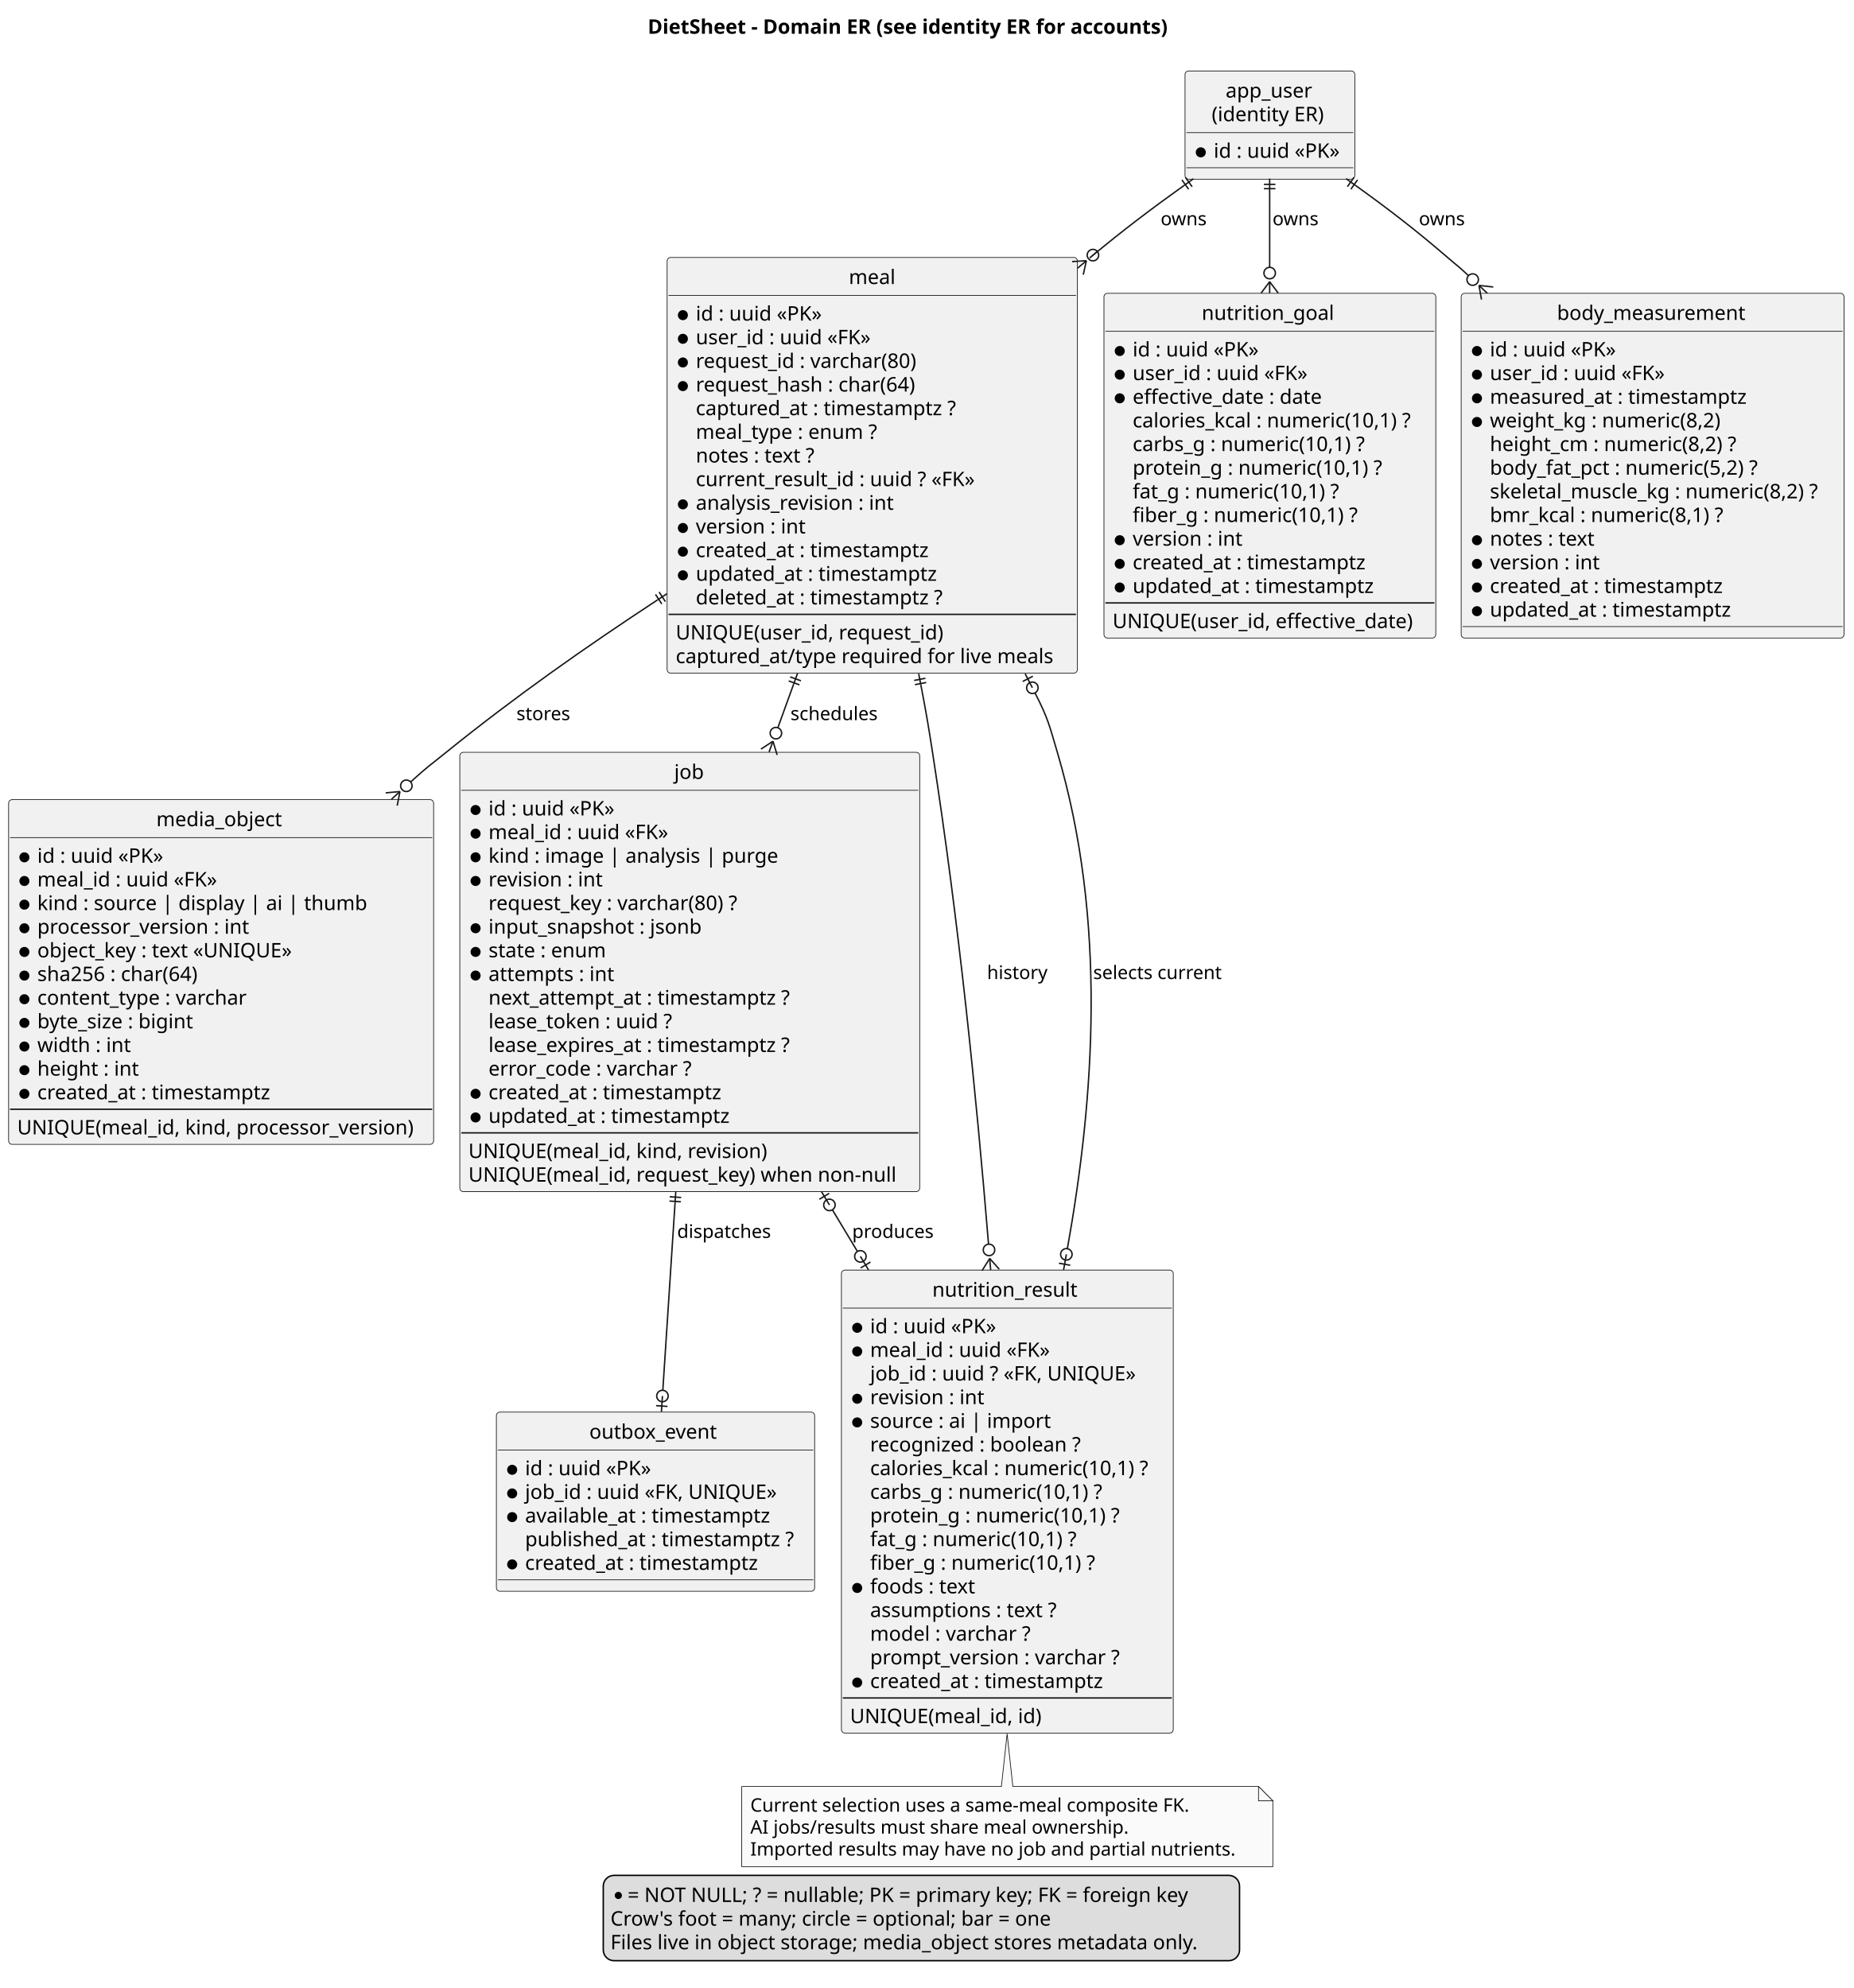
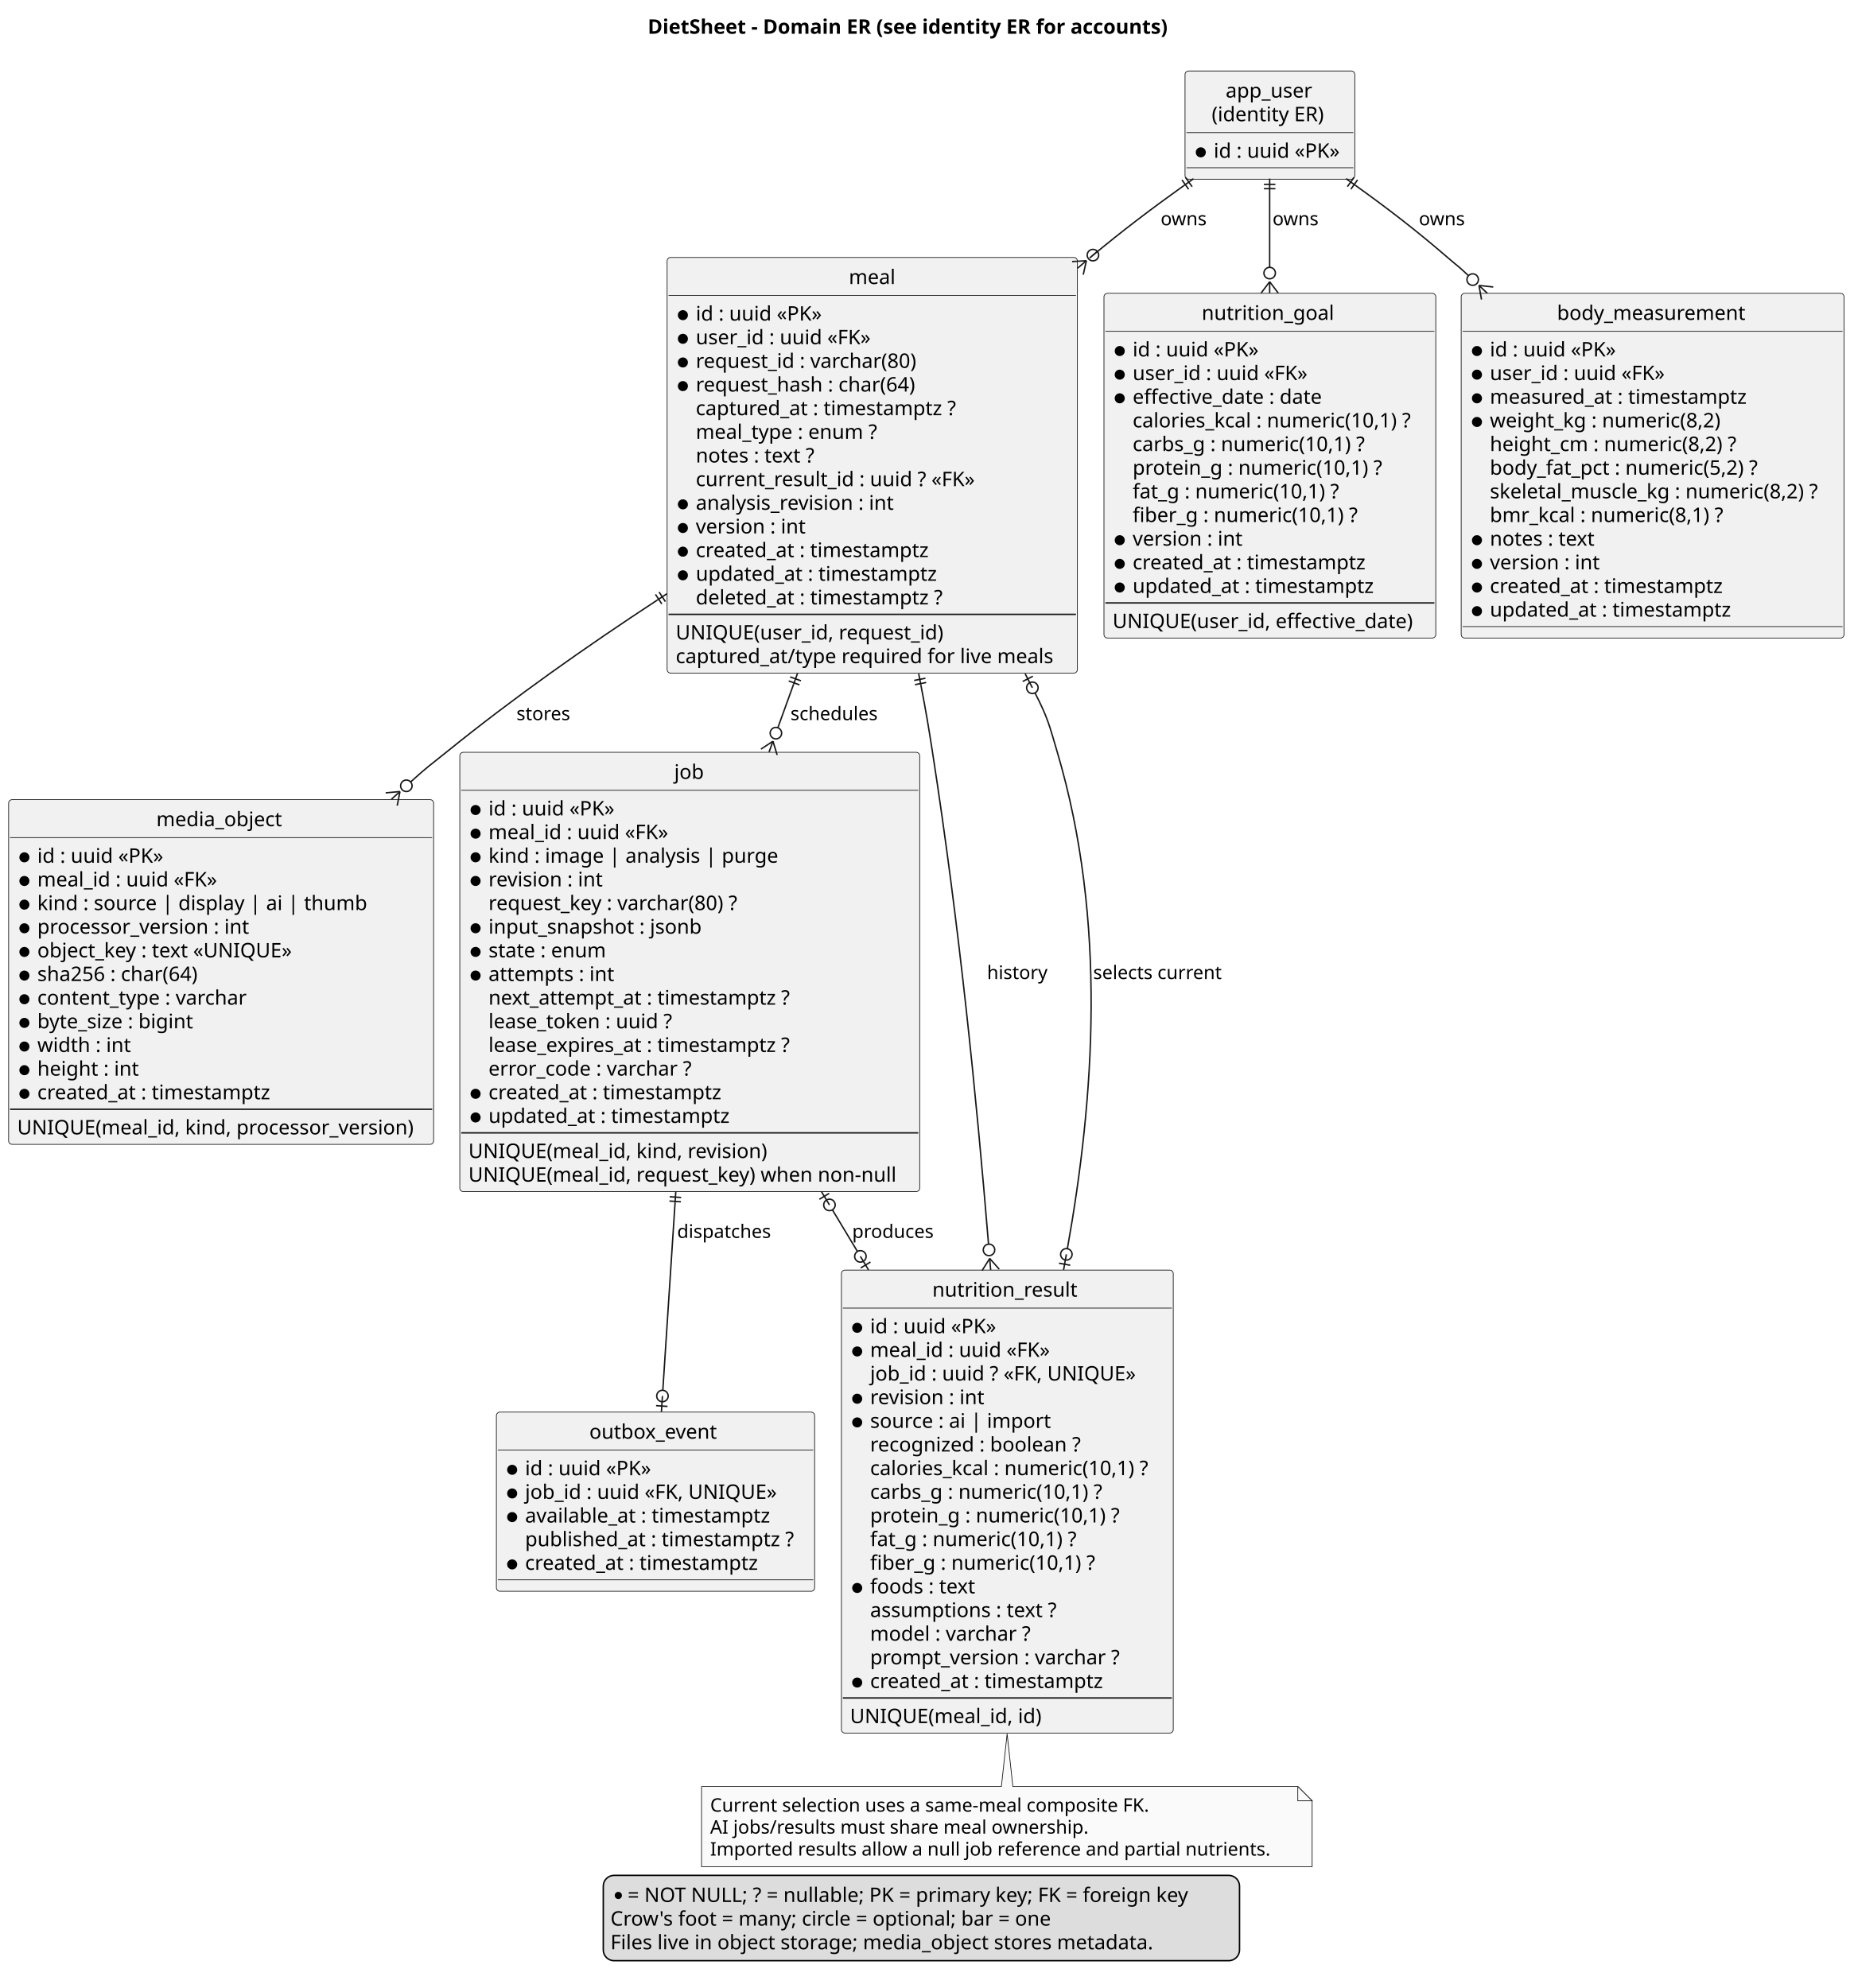
<svg xmlns="http://www.w3.org/2000/svg" contentStyleType="text/css" data-diagram-type="CLASS" height="1386px" preserveAspectRatio="none" style="width:1292px;height:1386px;background:#FFFFFF;" version="1.1" viewBox="0 0 1292 1386" width="1292px" zoomAndPan="magnify">
  <defs />
  <g>
    <g class="title" data-source-line="6">
      <text fill="#000000" font-family="sans-serif" font-size="14" font-weight="bold" lengthAdjust="spacing" textLength="381.541" x="451.479" y="23.535">DietSheet - Domain ER (see identity ER for accounts)</text>
    </g>
    <g class="entity" data-qualified-name="user" data-source-line="7" id="ent0002">
      <rect fill="#F1F1F1" height="75.465" rx="2.5" ry="2.5" style="stroke:#181818;stroke-width:0.5;" width="118.36" x="826" y="49.488" />
      <text fill="#000000" font-family="sans-serif" font-size="14" lengthAdjust="spacing" textLength="61.708" x="854.326" y="68.023">app_user</text>
      <text fill="#000000" font-family="sans-serif" font-size="14" lengthAdjust="spacing" textLength="81.156" x="844.602" y="84.512">(identity ER)</text>
      <line style="stroke:#181818;stroke-width:0.5;" x1="827" x2="943.36" y1="92.465" y2="92.465" />
      <g data-visibility-modifier="IE_MANDATORY">
        <ellipse cx="837" cy="106.209" fill="#000000" rx="3" ry="3" style="stroke:#000000;stroke-width:1;" />
      </g>
      <text fill="#000000" font-family="sans-serif" font-size="14" lengthAdjust="spacing" textLength="92.36" x="846" y="110">id : uuid «PK»</text>
      <line style="stroke:#181818;stroke-width:0.5;" x1="827" x2="943.36" y1="116.953" y2="116.953" />
    </g>
    <g class="entity" data-qualified-name="meal" data-source-line="10" id="ent0003">
      <rect fill="#F1F1F1" height="289.812" rx="2.5" ry="2.5" style="stroke:#181818;stroke-width:0.5;" width="285.984" x="465" y="179.488" />
      <text fill="#000000" font-family="sans-serif" font-size="14" lengthAdjust="spacing" textLength="32.648" x="591.668" y="198.023">meal</text>
      <line style="stroke:#181818;stroke-width:0.5;" x1="466" x2="749.984" y1="205.977" y2="205.977" />
      <g data-visibility-modifier="IE_MANDATORY">
        <ellipse cx="476" cy="219.721" fill="#000000" rx="3" ry="3" style="stroke:#000000;stroke-width:1;" />
      </g>
      <text fill="#000000" font-family="sans-serif" font-size="14" lengthAdjust="spacing" textLength="92.36" x="485" y="223.512">id : uuid «PK»</text>
      <g data-visibility-modifier="IE_MANDATORY">
        <ellipse cx="476" cy="236.209" fill="#000000" rx="3" ry="3" style="stroke:#000000;stroke-width:1;" />
      </g>
      <text fill="#000000" font-family="sans-serif" font-size="14" lengthAdjust="spacing" textLength="128.481" x="485" y="240">user_id : uuid «FK»</text>
      <g data-visibility-modifier="IE_MANDATORY">
        <ellipse cx="476" cy="252.697" fill="#000000" rx="3" ry="3" style="stroke:#000000;stroke-width:1;" />
      </g>
      <text fill="#000000" font-family="sans-serif" font-size="14" lengthAdjust="spacing" textLength="161.185" x="485" y="256.488">request_id : varchar(80)</text>
      <g data-visibility-modifier="IE_MANDATORY">
        <ellipse cx="476" cy="269.185" fill="#000000" rx="3" ry="3" style="stroke:#000000;stroke-width:1;" />
      </g>
      <text fill="#000000" font-family="sans-serif" font-size="14" lengthAdjust="spacing" textLength="159.865" x="485" y="272.977">request_hash : char(64)</text>
      <text fill="#000000" font-family="sans-serif" font-size="14" lengthAdjust="spacing" textLength="188.973" x="485" y="289.465">captured_at : timestamptz ?</text>
      <text fill="#000000" font-family="sans-serif" font-size="14" lengthAdjust="spacing" textLength="130.683" x="485" y="305.953">meal_type : enum ?</text>
      <text fill="#000000" font-family="sans-serif" font-size="14" lengthAdjust="spacing" textLength="87.944" x="485" y="322.441">notes : text ?</text>
      <text fill="#000000" font-family="sans-serif" font-size="14" lengthAdjust="spacing" textLength="204.142" x="485" y="338.93">current_result_id : uuid ? «FK»</text>
      <g data-visibility-modifier="IE_MANDATORY">
        <ellipse cx="476" cy="351.627" fill="#000000" rx="3" ry="3" style="stroke:#000000;stroke-width:1;" />
      </g>
      <text fill="#000000" font-family="sans-serif" font-size="14" lengthAdjust="spacing" textLength="145.387" x="485" y="355.418">analysis_revision : int</text>
      <g data-visibility-modifier="IE_MANDATORY">
        <ellipse cx="476" cy="368.115" fill="#000000" rx="3" ry="3" style="stroke:#000000;stroke-width:1;" />
      </g>
      <text fill="#000000" font-family="sans-serif" font-size="14" lengthAdjust="spacing" textLength="80.507" x="485" y="371.906">version : int</text>
      <g data-visibility-modifier="IE_MANDATORY">
        <ellipse cx="476" cy="384.603" fill="#000000" rx="3" ry="3" style="stroke:#000000;stroke-width:1;" />
      </g>
      <text fill="#000000" font-family="sans-serif" font-size="14" lengthAdjust="spacing" textLength="168.936" x="485" y="388.394">created_at : timestamptz</text>
      <g data-visibility-modifier="IE_MANDATORY">
        <ellipse cx="476" cy="401.092" fill="#000000" rx="3" ry="3" style="stroke:#000000;stroke-width:1;" />
      </g>
      <text fill="#000000" font-family="sans-serif" font-size="14" lengthAdjust="spacing" textLength="174.549" x="485" y="404.883">updated_at : timestamptz</text>
      <text fill="#000000" font-family="sans-serif" font-size="14" lengthAdjust="spacing" textLength="179.3" x="485" y="421.371">deleted_at : timestamptz ?</text>
      <line style="stroke:#181818;stroke-width:1;" x1="466" x2="749.984" y1="428.324" y2="428.324" />
      <text fill="#000000" font-family="sans-serif" font-size="14" lengthAdjust="spacing" textLength="190.477" x="471" y="445.859">UNIQUE(user_id, request_id)</text>
      <text fill="#000000" font-family="sans-serif" font-size="14" lengthAdjust="spacing" textLength="273.984" x="471" y="462.348">captured_at/type required for live meals</text>
    </g>
    <g class="entity" data-qualified-name="media_object" data-source-line="28" id="ent0004">
      <rect fill="#F1F1F1" height="240.348" rx="2.5" ry="2.5" style="stroke:#181818;stroke-width:0.5;" width="296.259" x="6" y="557.488" />
      <text fill="#000000" font-family="sans-serif" font-size="14" lengthAdjust="spacing" textLength="90.337" x="108.961" y="576.023">media_object</text>
      <line style="stroke:#181818;stroke-width:0.5;" x1="7" x2="301.259" y1="583.977" y2="583.977" />
      <g data-visibility-modifier="IE_MANDATORY">
        <ellipse cx="17" cy="597.721" fill="#000000" rx="3" ry="3" style="stroke:#000000;stroke-width:1;" />
      </g>
      <text fill="#000000" font-family="sans-serif" font-size="14" lengthAdjust="spacing" textLength="92.36" x="26" y="601.512">id : uuid «PK»</text>
      <g data-visibility-modifier="IE_MANDATORY">
        <ellipse cx="17" cy="614.209" fill="#000000" rx="3" ry="3" style="stroke:#000000;stroke-width:1;" />
      </g>
      <text fill="#000000" font-family="sans-serif" font-size="14" lengthAdjust="spacing" textLength="131.776" x="26" y="618">meal_id : uuid «FK»</text>
      <g data-visibility-modifier="IE_MANDATORY">
        <ellipse cx="17" cy="630.697" fill="#000000" rx="3" ry="3" style="stroke:#000000;stroke-width:1;" />
      </g>
      <text fill="#000000" font-family="sans-serif" font-size="14" lengthAdjust="spacing" textLength="234.582" x="26" y="634.488">kind : source | display | ai | thumb</text>
      <g data-visibility-modifier="IE_MANDATORY">
        <ellipse cx="17" cy="647.186" fill="#000000" rx="3" ry="3" style="stroke:#000000;stroke-width:1;" />
      </g>
      <text fill="#000000" font-family="sans-serif" font-size="14" lengthAdjust="spacing" textLength="154.219" x="26" y="650.977">processor_version : int</text>
      <g data-visibility-modifier="IE_MANDATORY">
        <ellipse cx="17" cy="663.674" fill="#000000" rx="3" ry="3" style="stroke:#000000;stroke-width:1;" />
      </g>
      <text fill="#000000" font-family="sans-serif" font-size="14" lengthAdjust="spacing" textLength="183.661" x="26" y="667.465">object_key : text «UNIQUE»</text>
      <g data-visibility-modifier="IE_MANDATORY">
        <ellipse cx="17" cy="680.162" fill="#000000" rx="3" ry="3" style="stroke:#000000;stroke-width:1;" />
      </g>
      <text fill="#000000" font-family="sans-serif" font-size="14" lengthAdjust="spacing" textLength="119.533" x="26" y="683.953">sha256 : char(64)</text>
      <g data-visibility-modifier="IE_MANDATORY">
        <ellipse cx="17" cy="696.65" fill="#000000" rx="3" ry="3" style="stroke:#000000;stroke-width:1;" />
      </g>
      <text fill="#000000" font-family="sans-serif" font-size="14" lengthAdjust="spacing" textLength="150.897" x="26" y="700.441">content_type : varchar</text>
      <g data-visibility-modifier="IE_MANDATORY">
        <ellipse cx="17" cy="713.139" fill="#000000" rx="3" ry="3" style="stroke:#000000;stroke-width:1;" />
      </g>
      <text fill="#000000" font-family="sans-serif" font-size="14" lengthAdjust="spacing" textLength="116.019" x="26" y="716.93">byte_size : bigint</text>
      <g data-visibility-modifier="IE_MANDATORY">
        <ellipse cx="17" cy="729.627" fill="#000000" rx="3" ry="3" style="stroke:#000000;stroke-width:1;" />
      </g>
      <text fill="#000000" font-family="sans-serif" font-size="14" lengthAdjust="spacing" textLength="68.831" x="26" y="733.418">width : int</text>
      <g data-visibility-modifier="IE_MANDATORY">
        <ellipse cx="17" cy="746.115" fill="#000000" rx="3" ry="3" style="stroke:#000000;stroke-width:1;" />
      </g>
      <text fill="#000000" font-family="sans-serif" font-size="14" lengthAdjust="spacing" textLength="74.45" x="26" y="749.906">height : int</text>
      <g data-visibility-modifier="IE_MANDATORY">
        <ellipse cx="17" cy="762.604" fill="#000000" rx="3" ry="3" style="stroke:#000000;stroke-width:1;" />
      </g>
      <text fill="#000000" font-family="sans-serif" font-size="14" lengthAdjust="spacing" textLength="168.936" x="26" y="766.394">created_at : timestamptz</text>
      <line style="stroke:#181818;stroke-width:1;" x1="7" x2="301.259" y1="773.348" y2="773.348" />
      <text fill="#000000" font-family="sans-serif" font-size="14" lengthAdjust="spacing" textLength="284.259" x="12" y="790.883">UNIQUE(meal_id, kind, processor_version)</text>
    </g>
    <g class="entity" data-qualified-name="job" data-source-line="43" id="ent0005">
      <rect fill="#F1F1F1" height="306.301" rx="2.5" ry="2.5" style="stroke:#181818;stroke-width:0.5;" width="320.581" x="320.5" y="524.488" />
      <text fill="#000000" font-family="sans-serif" font-size="14" lengthAdjust="spacing" textLength="21.67" x="469.956" y="543.023">job</text>
      <line style="stroke:#181818;stroke-width:0.5;" x1="321.5" x2="640.081" y1="550.977" y2="550.977" />
      <g data-visibility-modifier="IE_MANDATORY">
        <ellipse cx="331.5" cy="564.721" fill="#000000" rx="3" ry="3" style="stroke:#000000;stroke-width:1;" />
      </g>
      <text fill="#000000" font-family="sans-serif" font-size="14" lengthAdjust="spacing" textLength="92.36" x="340.5" y="568.512">id : uuid «PK»</text>
      <g data-visibility-modifier="IE_MANDATORY">
        <ellipse cx="331.5" cy="581.209" fill="#000000" rx="3" ry="3" style="stroke:#000000;stroke-width:1;" />
      </g>
      <text fill="#000000" font-family="sans-serif" font-size="14" lengthAdjust="spacing" textLength="131.776" x="340.5" y="585">meal_id : uuid «FK»</text>
      <g data-visibility-modifier="IE_MANDATORY">
        <ellipse cx="331.5" cy="597.697" fill="#000000" rx="3" ry="3" style="stroke:#000000;stroke-width:1;" />
      </g>
      <text fill="#000000" font-family="sans-serif" font-size="14" lengthAdjust="spacing" textLength="206.165" x="340.5" y="601.488">kind : image | analysis | purge</text>
      <g data-visibility-modifier="IE_MANDATORY">
        <ellipse cx="331.5" cy="614.186" fill="#000000" rx="3" ry="3" style="stroke:#000000;stroke-width:1;" />
      </g>
      <text fill="#000000" font-family="sans-serif" font-size="14" lengthAdjust="spacing" textLength="84.554" x="340.5" y="617.977">revision : int</text>
      <text fill="#000000" font-family="sans-serif" font-size="14" lengthAdjust="spacing" textLength="181.959" x="340.5" y="634.465">request_key : varchar(80) ?</text>
      <g data-visibility-modifier="IE_MANDATORY">
        <ellipse cx="331.5" cy="647.162" fill="#000000" rx="3" ry="3" style="stroke:#000000;stroke-width:1;" />
      </g>
      <text fill="#000000" font-family="sans-serif" font-size="14" lengthAdjust="spacing" textLength="155.285" x="340.5" y="650.953">input_snapshot : jsonb</text>
      <g data-visibility-modifier="IE_MANDATORY">
        <ellipse cx="331.5" cy="663.65" fill="#000000" rx="3" ry="3" style="stroke:#000000;stroke-width:1;" />
      </g>
      <text fill="#000000" font-family="sans-serif" font-size="14" lengthAdjust="spacing" textLength="84.677" x="340.5" y="667.441">state : enum</text>
      <g data-visibility-modifier="IE_MANDATORY">
        <ellipse cx="331.5" cy="680.139" fill="#000000" rx="3" ry="3" style="stroke:#000000;stroke-width:1;" />
      </g>
      <text fill="#000000" font-family="sans-serif" font-size="14" lengthAdjust="spacing" textLength="91.519" x="340.5" y="683.93">attempts : int</text>
      <text fill="#000000" font-family="sans-serif" font-size="14" lengthAdjust="spacing" textLength="219.427" x="340.5" y="700.418">next_attempt_at : timestamptz ?</text>
      <text fill="#000000" font-family="sans-serif" font-size="14" lengthAdjust="spacing" textLength="133.882" x="340.5" y="716.906">lease_token : uuid ?</text>
      <text fill="#000000" font-family="sans-serif" font-size="14" lengthAdjust="spacing" textLength="220.418" x="340.5" y="733.394">lease_expires_at : timestamptz ?</text>
      <text fill="#000000" font-family="sans-serif" font-size="14" lengthAdjust="spacing" textLength="146.617" x="340.5" y="749.883">error_code : varchar ?</text>
      <g data-visibility-modifier="IE_MANDATORY">
        <ellipse cx="331.5" cy="762.58" fill="#000000" rx="3" ry="3" style="stroke:#000000;stroke-width:1;" />
      </g>
      <text fill="#000000" font-family="sans-serif" font-size="14" lengthAdjust="spacing" textLength="168.936" x="340.5" y="766.371">created_at : timestamptz</text>
      <g data-visibility-modifier="IE_MANDATORY">
        <ellipse cx="331.5" cy="779.068" fill="#000000" rx="3" ry="3" style="stroke:#000000;stroke-width:1;" />
      </g>
      <text fill="#000000" font-family="sans-serif" font-size="14" lengthAdjust="spacing" textLength="174.549" x="340.5" y="782.859">updated_at : timestamptz</text>
      <line style="stroke:#181818;stroke-width:1;" x1="321.5" x2="640.081" y1="789.812" y2="789.812" />
      <text fill="#000000" font-family="sans-serif" font-size="14" lengthAdjust="spacing" textLength="214.594" x="326.5" y="807.348">UNIQUE(meal_id, kind, revision)</text>
      <text fill="#000000" font-family="sans-serif" font-size="14" lengthAdjust="spacing" textLength="308.581" x="326.5" y="823.836">UNIQUE(meal_id, request_key) when non-null</text>
    </g>
    <g class="entity" data-qualified-name="outbox_event" data-source-line="62" id="ent0006">
      <rect fill="#F1F1F1" height="124.93" rx="2.5" ry="2.5" style="stroke:#181818;stroke-width:0.5;" width="221.836" x="346" y="984.488" />
      <text fill="#000000" font-family="sans-serif" font-size="14" lengthAdjust="spacing" textLength="92.292" x="410.772" y="1003.023">outbox_event</text>
      <line style="stroke:#181818;stroke-width:0.5;" x1="347" x2="566.836" y1="1010.977" y2="1010.977" />
      <g data-visibility-modifier="IE_MANDATORY">
        <ellipse cx="357" cy="1024.721" fill="#000000" rx="3" ry="3" style="stroke:#000000;stroke-width:1;" />
      </g>
      <text fill="#000000" font-family="sans-serif" font-size="14" lengthAdjust="spacing" textLength="92.36" x="366" y="1028.512">id : uuid «PK»</text>
      <g data-visibility-modifier="IE_MANDATORY">
        <ellipse cx="357" cy="1041.209" fill="#000000" rx="3" ry="3" style="stroke:#000000;stroke-width:1;" />
      </g>
      <text fill="#000000" font-family="sans-serif" font-size="14" lengthAdjust="spacing" textLength="181.898" x="366" y="1045">job_id : uuid «FK, UNIQUE»</text>
      <g data-visibility-modifier="IE_MANDATORY">
        <ellipse cx="357" cy="1057.697" fill="#000000" rx="3" ry="3" style="stroke:#000000;stroke-width:1;" />
      </g>
      <text fill="#000000" font-family="sans-serif" font-size="14" lengthAdjust="spacing" textLength="177.851" x="366" y="1061.488">available_at : timestamptz</text>
      <text fill="#000000" font-family="sans-serif" font-size="14" lengthAdjust="spacing" textLength="195.836" x="366" y="1077.977">published_at : timestamptz ?</text>
      <g data-visibility-modifier="IE_MANDATORY">
        <ellipse cx="357" cy="1090.674" fill="#000000" rx="3" ry="3" style="stroke:#000000;stroke-width:1;" />
      </g>
      <text fill="#000000" font-family="sans-serif" font-size="14" lengthAdjust="spacing" textLength="168.936" x="366" y="1094.465">created_at : timestamptz</text>
      <line style="stroke:#181818;stroke-width:0.5;" x1="347" x2="566.836" y1="1101.418" y2="1101.418" />
    </g>
    <g class="entity" data-qualified-name="nutrition_result" data-source-line="69" id="ent0007">
      <rect fill="#F1F1F1" height="322.789" rx="2.5" ry="2.5" style="stroke:#181818;stroke-width:0.5;" width="231.304" x="586.5" y="885.488" />
      <text fill="#000000" font-family="sans-serif" font-size="14" lengthAdjust="spacing" textLength="104.597" x="649.854" y="904.023">nutrition_result</text>
      <line style="stroke:#181818;stroke-width:0.5;" x1="587.5" x2="816.804" y1="911.977" y2="911.977" />
      <g data-visibility-modifier="IE_MANDATORY">
        <ellipse cx="597.5" cy="925.721" fill="#000000" rx="3" ry="3" style="stroke:#000000;stroke-width:1;" />
      </g>
      <text fill="#000000" font-family="sans-serif" font-size="14" lengthAdjust="spacing" textLength="92.36" x="606.5" y="929.512">id : uuid «PK»</text>
      <g data-visibility-modifier="IE_MANDATORY">
        <ellipse cx="597.5" cy="942.209" fill="#000000" rx="3" ry="3" style="stroke:#000000;stroke-width:1;" />
      </g>
      <text fill="#000000" font-family="sans-serif" font-size="14" lengthAdjust="spacing" textLength="131.776" x="606.5" y="946">meal_id : uuid «FK»</text>
      <text fill="#000000" font-family="sans-serif" font-size="14" lengthAdjust="spacing" textLength="192.233" x="606.5" y="962.488">job_id : uuid ? «FK, UNIQUE»</text>
      <g data-visibility-modifier="IE_MANDATORY">
        <ellipse cx="597.5" cy="975.186" fill="#000000" rx="3" ry="3" style="stroke:#000000;stroke-width:1;" />
      </g>
      <text fill="#000000" font-family="sans-serif" font-size="14" lengthAdjust="spacing" textLength="84.554" x="606.5" y="978.977">revision : int</text>
      <g data-visibility-modifier="IE_MANDATORY">
        <ellipse cx="597.5" cy="991.674" fill="#000000" rx="3" ry="3" style="stroke:#000000;stroke-width:1;" />
      </g>
      <text fill="#000000" font-family="sans-serif" font-size="14" lengthAdjust="spacing" textLength="129.773" x="606.5" y="995.465">source : ai | import</text>
      <text fill="#000000" font-family="sans-serif" font-size="14" lengthAdjust="spacing" textLength="153.303" x="606.5" y="1011.953">recognized : boolean ?</text>
      <text fill="#000000" font-family="sans-serif" font-size="14" lengthAdjust="spacing" textLength="205.304" x="606.5" y="1028.441">calories_kcal : numeric(10,1) ?</text>
      <text fill="#000000" font-family="sans-serif" font-size="14" lengthAdjust="spacing" textLength="171.22" x="606.5" y="1044.93">carbs_g : numeric(10,1) ?</text>
      <text fill="#000000" font-family="sans-serif" font-size="14" lengthAdjust="spacing" textLength="183.552" x="606.5" y="1061.418">protein_g : numeric(10,1) ?</text>
      <text fill="#000000" font-family="sans-serif" font-size="14" lengthAdjust="spacing" textLength="152.756" x="606.5" y="1077.906">fat_g : numeric(10,1) ?</text>
      <text fill="#000000" font-family="sans-serif" font-size="14" lengthAdjust="spacing" textLength="166.175" x="606.5" y="1094.395">fiber_g : numeric(10,1) ?</text>
      <g data-visibility-modifier="IE_MANDATORY">
        <ellipse cx="597.5" cy="1107.092" fill="#000000" rx="3" ry="3" style="stroke:#000000;stroke-width:1;" />
      </g>
      <text fill="#000000" font-family="sans-serif" font-size="14" lengthAdjust="spacing" textLength="78.442" x="606.5" y="1110.883">foods : text</text>
      <text fill="#000000" font-family="sans-serif" font-size="14" lengthAdjust="spacing" textLength="136.767" x="606.5" y="1127.371">assumptions : text ?</text>
      <text fill="#000000" font-family="sans-serif" font-size="14" lengthAdjust="spacing" textLength="115.978" x="606.5" y="1143.859">model : varchar ?</text>
      <text fill="#000000" font-family="sans-serif" font-size="14" lengthAdjust="spacing" textLength="180.154" x="606.5" y="1160.348">prompt_version : varchar ?</text>
      <g data-visibility-modifier="IE_MANDATORY">
        <ellipse cx="597.5" cy="1173.045" fill="#000000" rx="3" ry="3" style="stroke:#000000;stroke-width:1;" />
      </g>
      <text fill="#000000" font-family="sans-serif" font-size="14" lengthAdjust="spacing" textLength="168.936" x="606.5" y="1176.836">created_at : timestamptz</text>
      <line style="stroke:#181818;stroke-width:1;" x1="587.5" x2="816.804" y1="1183.789" y2="1183.789" />
      <text fill="#000000" font-family="sans-serif" font-size="14" lengthAdjust="spacing" textLength="135.57" x="592.5" y="1201.324">UNIQUE(meal_id, id)</text>
    </g>
    <g class="entity" data-qualified-name="nutrition_goal" data-source-line="89" id="ent0008">
      <rect fill="#F1F1F1" height="240.348" rx="2.5" ry="2.5" style="stroke:#181818;stroke-width:0.5;" width="231.304" x="769.5" y="204.488" />
      <text fill="#000000" font-family="sans-serif" font-size="14" lengthAdjust="spacing" textLength="95.067" x="837.618" y="223.023">nutrition_goal</text>
      <line style="stroke:#181818;stroke-width:0.5;" x1="770.5" x2="999.804" y1="230.977" y2="230.977" />
      <g data-visibility-modifier="IE_MANDATORY">
        <ellipse cx="780.5" cy="244.721" fill="#000000" rx="3" ry="3" style="stroke:#000000;stroke-width:1;" />
      </g>
      <text fill="#000000" font-family="sans-serif" font-size="14" lengthAdjust="spacing" textLength="92.36" x="789.5" y="248.512">id : uuid «PK»</text>
      <g data-visibility-modifier="IE_MANDATORY">
        <ellipse cx="780.5" cy="261.209" fill="#000000" rx="3" ry="3" style="stroke:#000000;stroke-width:1;" />
      </g>
      <text fill="#000000" font-family="sans-serif" font-size="14" lengthAdjust="spacing" textLength="128.481" x="789.5" y="265">user_id : uuid «FK»</text>
      <g data-visibility-modifier="IE_MANDATORY">
        <ellipse cx="780.5" cy="277.697" fill="#000000" rx="3" ry="3" style="stroke:#000000;stroke-width:1;" />
      </g>
      <text fill="#000000" font-family="sans-serif" font-size="14" lengthAdjust="spacing" textLength="136.842" x="789.5" y="281.488">effective_date : date</text>
      <text fill="#000000" font-family="sans-serif" font-size="14" lengthAdjust="spacing" textLength="205.304" x="789.5" y="297.977">calories_kcal : numeric(10,1) ?</text>
      <text fill="#000000" font-family="sans-serif" font-size="14" lengthAdjust="spacing" textLength="171.22" x="789.5" y="314.465">carbs_g : numeric(10,1) ?</text>
      <text fill="#000000" font-family="sans-serif" font-size="14" lengthAdjust="spacing" textLength="183.552" x="789.5" y="330.953">protein_g : numeric(10,1) ?</text>
      <text fill="#000000" font-family="sans-serif" font-size="14" lengthAdjust="spacing" textLength="152.756" x="789.5" y="347.441">fat_g : numeric(10,1) ?</text>
      <text fill="#000000" font-family="sans-serif" font-size="14" lengthAdjust="spacing" textLength="166.175" x="789.5" y="363.93">fiber_g : numeric(10,1) ?</text>
      <g data-visibility-modifier="IE_MANDATORY">
        <ellipse cx="780.5" cy="376.627" fill="#000000" rx="3" ry="3" style="stroke:#000000;stroke-width:1;" />
      </g>
      <text fill="#000000" font-family="sans-serif" font-size="14" lengthAdjust="spacing" textLength="80.507" x="789.5" y="380.418">version : int</text>
      <g data-visibility-modifier="IE_MANDATORY">
        <ellipse cx="780.5" cy="393.115" fill="#000000" rx="3" ry="3" style="stroke:#000000;stroke-width:1;" />
      </g>
      <text fill="#000000" font-family="sans-serif" font-size="14" lengthAdjust="spacing" textLength="168.936" x="789.5" y="396.906">created_at : timestamptz</text>
      <g data-visibility-modifier="IE_MANDATORY">
        <ellipse cx="780.5" cy="409.603" fill="#000000" rx="3" ry="3" style="stroke:#000000;stroke-width:1;" />
      </g>
      <text fill="#000000" font-family="sans-serif" font-size="14" lengthAdjust="spacing" textLength="174.549" x="789.5" y="413.394">updated_at : timestamptz</text>
      <line style="stroke:#181818;stroke-width:1;" x1="770.5" x2="999.804" y1="420.348" y2="420.348" />
      <text fill="#000000" font-family="sans-serif" font-size="14" lengthAdjust="spacing" textLength="213.391" x="775.5" y="437.883">UNIQUE(user_id, effective_date)</text>
    </g>
    <g class="entity" data-qualified-name="body_measurement" data-source-line="104" id="ent0009">
      <rect fill="#F1F1F1" height="240.348" rx="2.5" ry="2.5" style="stroke:#181818;stroke-width:0.5;" width="266.864" x="1018.5" y="204.488" />
      <text fill="#000000" font-family="sans-serif" font-size="14" lengthAdjust="spacing" textLength="133.287" x="1085.289" y="223.023">body_measurement</text>
      <line style="stroke:#181818;stroke-width:0.5;" x1="1019.5" x2="1284.364" y1="230.977" y2="230.977" />
      <g data-visibility-modifier="IE_MANDATORY">
        <ellipse cx="1029.5" cy="244.721" fill="#000000" rx="3" ry="3" style="stroke:#000000;stroke-width:1;" />
      </g>
      <text fill="#000000" font-family="sans-serif" font-size="14" lengthAdjust="spacing" textLength="92.36" x="1038.5" y="248.512">id : uuid «PK»</text>
      <g data-visibility-modifier="IE_MANDATORY">
        <ellipse cx="1029.5" cy="261.209" fill="#000000" rx="3" ry="3" style="stroke:#000000;stroke-width:1;" />
      </g>
      <text fill="#000000" font-family="sans-serif" font-size="14" lengthAdjust="spacing" textLength="128.481" x="1038.5" y="265">user_id : uuid «FK»</text>
      <g data-visibility-modifier="IE_MANDATORY">
        <ellipse cx="1029.5" cy="277.697" fill="#000000" rx="3" ry="3" style="stroke:#000000;stroke-width:1;" />
      </g>
      <text fill="#000000" font-family="sans-serif" font-size="14" lengthAdjust="spacing" textLength="185.425" x="1038.5" y="281.488">measured_at : timestamptz</text>
      <g data-visibility-modifier="IE_MANDATORY">
        <ellipse cx="1029.5" cy="294.185" fill="#000000" rx="3" ry="3" style="stroke:#000000;stroke-width:1;" />
      </g>
      <text fill="#000000" font-family="sans-serif" font-size="14" lengthAdjust="spacing" textLength="168.923" x="1038.5" y="297.977">weight_kg : numeric(8,2)</text>
      <text fill="#000000" font-family="sans-serif" font-size="14" lengthAdjust="spacing" textLength="180.489" x="1038.5" y="314.465">height_cm : numeric(8,2) ?</text>
      <text fill="#000000" font-family="sans-serif" font-size="14" lengthAdjust="spacing" textLength="196.93" x="1038.5" y="330.953">body_fat_pct : numeric(5,2) ?</text>
      <text fill="#000000" font-family="sans-serif" font-size="14" lengthAdjust="spacing" textLength="240.864" x="1038.5" y="347.441">skeletal_muscle_kg : numeric(8,2) ?</text>
      <text fill="#000000" font-family="sans-serif" font-size="14" lengthAdjust="spacing" textLength="171.801" x="1038.5" y="363.93">bmr_kcal : numeric(8,1) ?</text>
      <g data-visibility-modifier="IE_MANDATORY">
        <ellipse cx="1029.5" cy="376.627" fill="#000000" rx="3" ry="3" style="stroke:#000000;stroke-width:1;" />
      </g>
      <text fill="#000000" font-family="sans-serif" font-size="14" lengthAdjust="spacing" textLength="77.608" x="1038.5" y="380.418">notes : text</text>
      <g data-visibility-modifier="IE_MANDATORY">
        <ellipse cx="1029.5" cy="393.115" fill="#000000" rx="3" ry="3" style="stroke:#000000;stroke-width:1;" />
      </g>
      <text fill="#000000" font-family="sans-serif" font-size="14" lengthAdjust="spacing" textLength="80.507" x="1038.5" y="396.906">version : int</text>
      <g data-visibility-modifier="IE_MANDATORY">
        <ellipse cx="1029.5" cy="409.603" fill="#000000" rx="3" ry="3" style="stroke:#000000;stroke-width:1;" />
      </g>
      <text fill="#000000" font-family="sans-serif" font-size="14" lengthAdjust="spacing" textLength="168.936" x="1038.5" y="413.394">created_at : timestamptz</text>
      <g data-visibility-modifier="IE_MANDATORY">
        <ellipse cx="1029.5" cy="426.092" fill="#000000" rx="3" ry="3" style="stroke:#000000;stroke-width:1;" />
      </g>
      <text fill="#000000" font-family="sans-serif" font-size="14" lengthAdjust="spacing" textLength="174.549" x="1038.5" y="429.883">updated_at : timestamptz</text>
      <line style="stroke:#181818;stroke-width:0.5;" x1="1019.5" x2="1284.364" y1="436.836" y2="436.836" />
    </g>
    <g class="entity" data-qualified-name="GMN19" data-source-line="128" id="ent0020">
-       <path d="M517,1245.488 L517,1301.42 A0,0 0 0 0 517,1301.42 L887.223,1301.42 A0,0 0 0 0 887.223,1301.42 L887.223,1255.488 L877.223,1245.488 L706,1245.488 L702,1208.756 L698,1245.488 L517,1245.488 A0,0 0 0 0 517,1245.488" fill="#FAFAFA" style="stroke:#181818;stroke-width:0.5;" />
-       <path d="M877.223,1245.488 L877.223,1255.488 L887.223,1255.488 L877.223,1245.488" fill="#FAFAFA" style="stroke:#181818;stroke-width:0.5;" />
-       <text fill="#000000" font-family="sans-serif" font-size="13" lengthAdjust="spacing" textLength="320.531" x="523" y="1263.057">Current selection uses a same-meal composite FK.</text>
-       <text fill="#000000" font-family="sans-serif" font-size="13" lengthAdjust="spacing" textLength="275.177" x="523" y="1278.367">AI jobs/results must share meal ownership.</text>
-       <text fill="#000000" font-family="sans-serif" font-size="13" lengthAdjust="spacing" textLength="349.223" x="523" y="1293.678">Imported results may have no job and partial nutrients.</text>
+       <path d="M489,1245.488 L489,1301.42 A0,0 0 0 0 489,1301.42 L914.6,1301.42 A0,0 0 0 0 914.6,1301.42 L914.6,1255.488 L904.6,1245.488 L706,1245.488 L702,1208.756 L698,1245.488 L489,1245.488 A0,0 0 0 0 489,1245.488" fill="#FAFAFA" style="stroke:#181818;stroke-width:0.5;" />
+       <path d="M904.6,1245.488 L904.6,1255.488 L914.6,1255.488 L904.6,1245.488" fill="#FAFAFA" style="stroke:#181818;stroke-width:0.5;" />
+       <text fill="#000000" font-family="sans-serif" font-size="13" lengthAdjust="spacing" textLength="320.531" x="495" y="1263.057">Current selection uses a same-meal composite FK.</text>
+       <text fill="#000000" font-family="sans-serif" font-size="13" lengthAdjust="spacing" textLength="275.177" x="495" y="1278.367">AI jobs/results must share meal ownership.</text>
+       <text fill="#000000" font-family="sans-serif" font-size="13" lengthAdjust="spacing" textLength="404.6" x="495" y="1293.678">Imported results allow a null job reference and partial nutrients.</text>
    </g>
    <g class="link" data-entity-1="ent0002" data-entity-2="ent0003" data-link-type="crowfoot" id="lnk10">
      <line style="stroke:#181818;stroke-width:1;" x1="826.3" x2="830.952" y1="123.688" y2="130.197" />
      <line style="stroke:#181818;stroke-width:1;" x1="823.859" x2="828.511" y1="125.433" y2="131.941" />
      <line style="stroke:#181818;stroke-width:1;" x1="825.371" x2="831.88" y1="129.268" y2="124.616" />
      <line style="stroke:#181818;stroke-width:1;" x1="757.254" x2="755.06" y1="181.749" y2="191.505" />
      <line style="stroke:#181818;stroke-width:1;" x1="757.254" x2="747.274" y1="181.749" y2="182.374" />
      <line style="stroke:#181818;stroke-width:1;" x1="757.254" x2="751.167" y1="181.749" y2="186.94" />
      <ellipse cx="761.819" cy="177.855" fill="none" rx="4" ry="4" style="stroke:#181818;stroke-width:1;" />
      <path d="M825.371,129.268 C802.724,145.456 782.823,160.454 760,179.488 C757.069,181.933 767.818,172.739 764.863,175.26" fill="none" style="stroke:#181818;stroke-width:1;" />
      <text fill="#000000" font-family="sans-serif" font-size="13" lengthAdjust="spacing" textLength="32.697" x="809" y="157.057">owns</text>
    </g>
    <g class="link" data-entity-1="ent0002" data-entity-2="ent0008" data-link-type="crowfoot" id="lnk11">
      <line style="stroke:#181818;stroke-width:1;" x1="881" x2="889" y1="128.527" y2="128.527" />
      <line style="stroke:#181818;stroke-width:1;" x1="881" x2="889" y1="131.527" y2="131.527" />
      <line style="stroke:#181818;stroke-width:1;" x1="885" x2="885" y1="132.527" y2="124.527" />
      <line style="stroke:#181818;stroke-width:1;" x1="885" x2="891" y1="196.386" y2="204.386" />
      <line style="stroke:#181818;stroke-width:1;" x1="885" x2="879" y1="196.386" y2="204.386" />
      <line style="stroke:#181818;stroke-width:1;" x1="885" x2="885" y1="196.386" y2="204.386" />
      <ellipse cx="885" cy="190.386" fill="none" rx="4" ry="4" style="stroke:#181818;stroke-width:1;" />
      <path d="M885,132.527 C885,154.296 885,157.286 885,186.386" fill="none" style="stroke:#181818;stroke-width:1;" />
      <text fill="#000000" font-family="sans-serif" font-size="13" lengthAdjust="spacing" textLength="32.697" x="887" y="157.057">owns</text>
    </g>
    <g class="link" data-entity-1="ent0002" data-entity-2="ent0009" data-link-type="crowfoot" id="lnk12">
      <line style="stroke:#181818;stroke-width:1;" x1="939.176" x2="943.839" y1="130.138" y2="123.638" />
      <line style="stroke:#181818;stroke-width:1;" x1="941.614" x2="946.277" y1="131.887" y2="125.387" />
      <line style="stroke:#181818;stroke-width:1;" x1="944.758" x2="938.257" y1="129.22" y2="124.557" />
      <line style="stroke:#181818;stroke-width:1;" x1="1030.905" x2="1040.847" y1="199.013" y2="200.085" />
      <line style="stroke:#181818;stroke-width:1;" x1="1030.905" x2="1032.659" y1="199.013" y2="208.858" />
      <line style="stroke:#181818;stroke-width:1;" x1="1030.905" x2="1036.753" y1="199.013" y2="204.471" />
      <ellipse cx="1026.519" cy="194.919" fill="none" rx="4" ry="4" style="stroke:#181818;stroke-width:1;" />
      <path d="M944.758,129.22 C967.2,145.318 986.726,160.254 1009,179.488 C1018.2,187.433 1014.358,183.569 1023.594,192.19" fill="none" style="stroke:#181818;stroke-width:1;" />
      <text fill="#000000" font-family="sans-serif" font-size="13" lengthAdjust="spacing" textLength="32.697" x="989" y="157.057">owns</text>
    </g>
    <g class="link" data-entity-1="ent0003" data-entity-2="ent0004" data-link-type="crowfoot" id="lnk13">
      <line style="stroke:#181818;stroke-width:1;" x1="459.409" x2="463.799" y1="412.749" y2="419.437" />
      <line style="stroke:#181818;stroke-width:1;" x1="456.901" x2="461.291" y1="414.395" y2="421.083" />
      <line style="stroke:#181818;stroke-width:1;" x1="458.26" x2="464.948" y1="418.288" y2="413.898" />
      <line style="stroke:#181818;stroke-width:1;" x1="278.791" x2="276.868" y1="551.853" y2="561.667" />
      <line style="stroke:#181818;stroke-width:1;" x1="278.791" x2="268.832" y1="551.853" y2="552.755" />
      <line style="stroke:#181818;stroke-width:1;" x1="278.791" x2="272.85" y1="551.853" y2="557.211" />
      <ellipse cx="283.247" cy="547.835" fill="none" rx="4" ry="4" style="stroke:#181818;stroke-width:1;" />
      <path d="M458.26,418.288 C408.181,451.156 359.15,485.57 311,524.488 C298.313,534.743 298.826,533.787 286.218,545.156" fill="none" style="stroke:#181818;stroke-width:1;" />
      <text fill="#000000" font-family="sans-serif" font-size="13" lengthAdjust="spacing" textLength="38.664" x="360" y="502.057">stores</text>
    </g>
    <g class="link" data-entity-1="ent0003" data-entity-2="ent0005" data-link-type="crowfoot" id="lnk14">
      <line style="stroke:#181818;stroke-width:1;" x1="550.764" x2="558.287" y1="471.92" y2="474.642" />
      <line style="stroke:#181818;stroke-width:1;" x1="549.743" x2="557.266" y1="474.741" y2="477.463" />
      <line style="stroke:#181818;stroke-width:1;" x1="553.164" x2="555.886" y1="477.042" y2="469.519" />
      <line style="stroke:#181818;stroke-width:1;" x1="538.785" x2="541.705" y1="516.784" y2="526.348" />
      <line style="stroke:#181818;stroke-width:1;" x1="538.785" x2="530.421" y1="516.784" y2="522.265" />
      <line style="stroke:#181818;stroke-width:1;" x1="538.785" x2="536.063" y1="516.784" y2="524.306" />
      <ellipse cx="540.826" cy="511.142" fill="none" rx="4" ry="4" style="stroke:#181818;stroke-width:1;" />
      <path d="M553.164,477.042 C546.626,495.111 548.768,489.191 542.187,507.38" fill="none" style="stroke:#181818;stroke-width:1;" />
      <text fill="#000000" font-family="sans-serif" font-size="13" lengthAdjust="spacing" textLength="62.474" x="551" y="502.057">schedules</text>
    </g>
    <g class="link" data-entity-1="ent0005" data-entity-2="ent0006" data-link-type="association" id="lnk15">
      <line style="stroke:#181818;stroke-width:1;" x1="466.813" x2="474.796" y1="834.348" y2="834.87" />
      <line style="stroke:#181818;stroke-width:1;" x1="466.617" x2="474.6" y1="837.342" y2="837.863" />
      <line style="stroke:#181818;stroke-width:1;" x1="470.544" x2="471.065" y1="838.6" y2="830.617" />
      <line style="stroke:#181818;stroke-width:1;" x1="461.748" x2="461.032" y1="973.276" y2="984.253" />
      <ellipse cx="461.748" cy="973.276" fill="none" rx="4" ry="4" style="stroke:#181818;stroke-width:1;" />
      <line style="stroke:#181818;stroke-width:1;" x1="465.284" x2="457.301" y1="980.522" y2="980.001" />
      <path d="M470.544,838.6 C467.023,892.508 464.757,927.208 462.009,969.285" fill="none" style="stroke:#181818;stroke-width:1;" />
      <text fill="#000000" font-family="sans-serif" font-size="13" lengthAdjust="spacing" textLength="67.387" x="472" y="863.057">dispatches</text>
    </g>
    <g class="link" data-entity-1="ent0003" data-entity-2="ent0007" data-link-type="crowfoot" id="lnk16">
      <line style="stroke:#181818;stroke-width:1;" x1="637.193" x2="645.047" y1="474.394" y2="472.874" />
      <line style="stroke:#181818;stroke-width:1;" x1="637.763" x2="645.617" y1="477.339" y2="475.819" />
      <line style="stroke:#181818;stroke-width:1;" x1="641.88" x2="640.36" y1="477.561" y2="469.707" />
      <line style="stroke:#181818;stroke-width:1;" x1="689.864" x2="696.5" y1="877.387" y2="884.868" />
      <line style="stroke:#181818;stroke-width:1;" x1="689.864" x2="684.54" y1="877.387" y2="885.852" />
      <line style="stroke:#181818;stroke-width:1;" x1="689.864" x2="690.52" y1="877.387" y2="885.36" />
      <ellipse cx="689.372" cy="871.408" fill="none" rx="4" ry="4" style="stroke:#181818;stroke-width:1;" />
      <path d="M641.88,477.561 C645.438,495.944 647.243,506.693 650,524.488 C668.648,644.861 680.537,764.015 689.044,867.421" fill="none" style="stroke:#181818;stroke-width:1;" />
      <text fill="#000000" font-family="sans-serif" font-size="13" lengthAdjust="spacing" textLength="43.412" x="688" y="682.557">history</text>
    </g>
    <g class="link" data-entity-1="ent0005" data-entity-2="ent0007" data-link-type="association" id="lnk17">
      <line style="stroke:#181818;stroke-width:1;" x1="578.153" x2="572.484" y1="840.044" y2="830.617" />
      <ellipse cx="578.153" cy="840.044" fill="none" rx="4" ry="4" style="stroke:#181818;stroke-width:1;" />
      <line style="stroke:#181818;stroke-width:1;" x1="571.118" x2="577.974" y1="836.107" y2="831.984" />
      <line style="stroke:#181818;stroke-width:1;" x1="599.733" x2="605.402" y1="875.929" y2="885.356" />
      <ellipse cx="599.733" cy="875.929" fill="none" rx="4" ry="4" style="stroke:#181818;stroke-width:1;" />
      <line style="stroke:#181818;stroke-width:1;" x1="606.768" x2="599.913" y1="879.866" y2="883.989" />
      <path d="M580.215,843.472 C591.08,861.54 586.738,854.319 597.672,872.501" fill="none" style="stroke:#181818;stroke-width:1;" />
      <text fill="#000000" font-family="sans-serif" font-size="13" lengthAdjust="spacing" textLength="58.265" x="594" y="863.057">produces</text>
    </g>
    <g class="link" data-entity-1="ent0003" data-entity-2="ent0007" data-link-type="association" id="lnk18">
      <line style="stroke:#181818;stroke-width:1;" x1="719.6" x2="714.578" y1="479.51" y2="469.724" />
      <ellipse cx="719.6" cy="479.51" fill="none" rx="4" ry="4" style="stroke:#181818;stroke-width:1;" />
      <line style="stroke:#181818;stroke-width:1;" x1="712.845" x2="719.963" y1="475.109" y2="471.456" />
      <line style="stroke:#181818;stroke-width:1;" x1="743.29" x2="741.352" y1="874.509" y2="885.337" />
      <ellipse cx="743.29" cy="874.509" fill="none" rx="4" ry="4" style="stroke:#181818;stroke-width:1;" />
      <line style="stroke:#181818;stroke-width:1;" x1="745.994" x2="738.119" y1="882.105" y2="880.695" />
      <path d="M721.426,483.069 C730.539,500.827 731.512,505.932 737,524.488 C771.744,641.959 762.754,765.795 743.995,870.572" fill="none" style="stroke:#181818;stroke-width:1;" />
      <text fill="#000000" font-family="sans-serif" font-size="13" lengthAdjust="spacing" textLength="92.669" x="762" y="682.557">selects current</text>
    </g>
    <g class="legend" data-source-line="132">
      <rect fill="#DDDDDD" height="59.465" rx="7.5" ry="7.5" style="stroke:#000000;stroke-width:1;" width="443.49" x="420.505" y="1307.488" />
      <ellipse cx="431.005" cy="1321.477" fill="#000000" rx="2.5" ry="2.5" />
      <text fill="#000000" font-family="sans-serif" font-size="14" lengthAdjust="spacing" textLength="421.49" x="437.505" y="1326.023">= NOT NULL; ? = nullable; PK = primary key; FK = foreign key</text>
      <text fill="#000000" font-family="sans-serif" font-size="14" lengthAdjust="spacing" textLength="330.729" x="425.505" y="1342.512">Crow's foot = many; circle = optional; bar = one</text>
-       <text fill="#000000" font-family="sans-serif" font-size="14" lengthAdjust="spacing" textLength="427.519" x="425.505" y="1359">Files live in object storage; media_object stores metadata only.</text>
+       <text fill="#000000" font-family="sans-serif" font-size="14" lengthAdjust="spacing" textLength="394.44" x="425.505" y="1359">Files live in object storage; media_object stores metadata.</text>
    </g>
  </g>
</svg>
